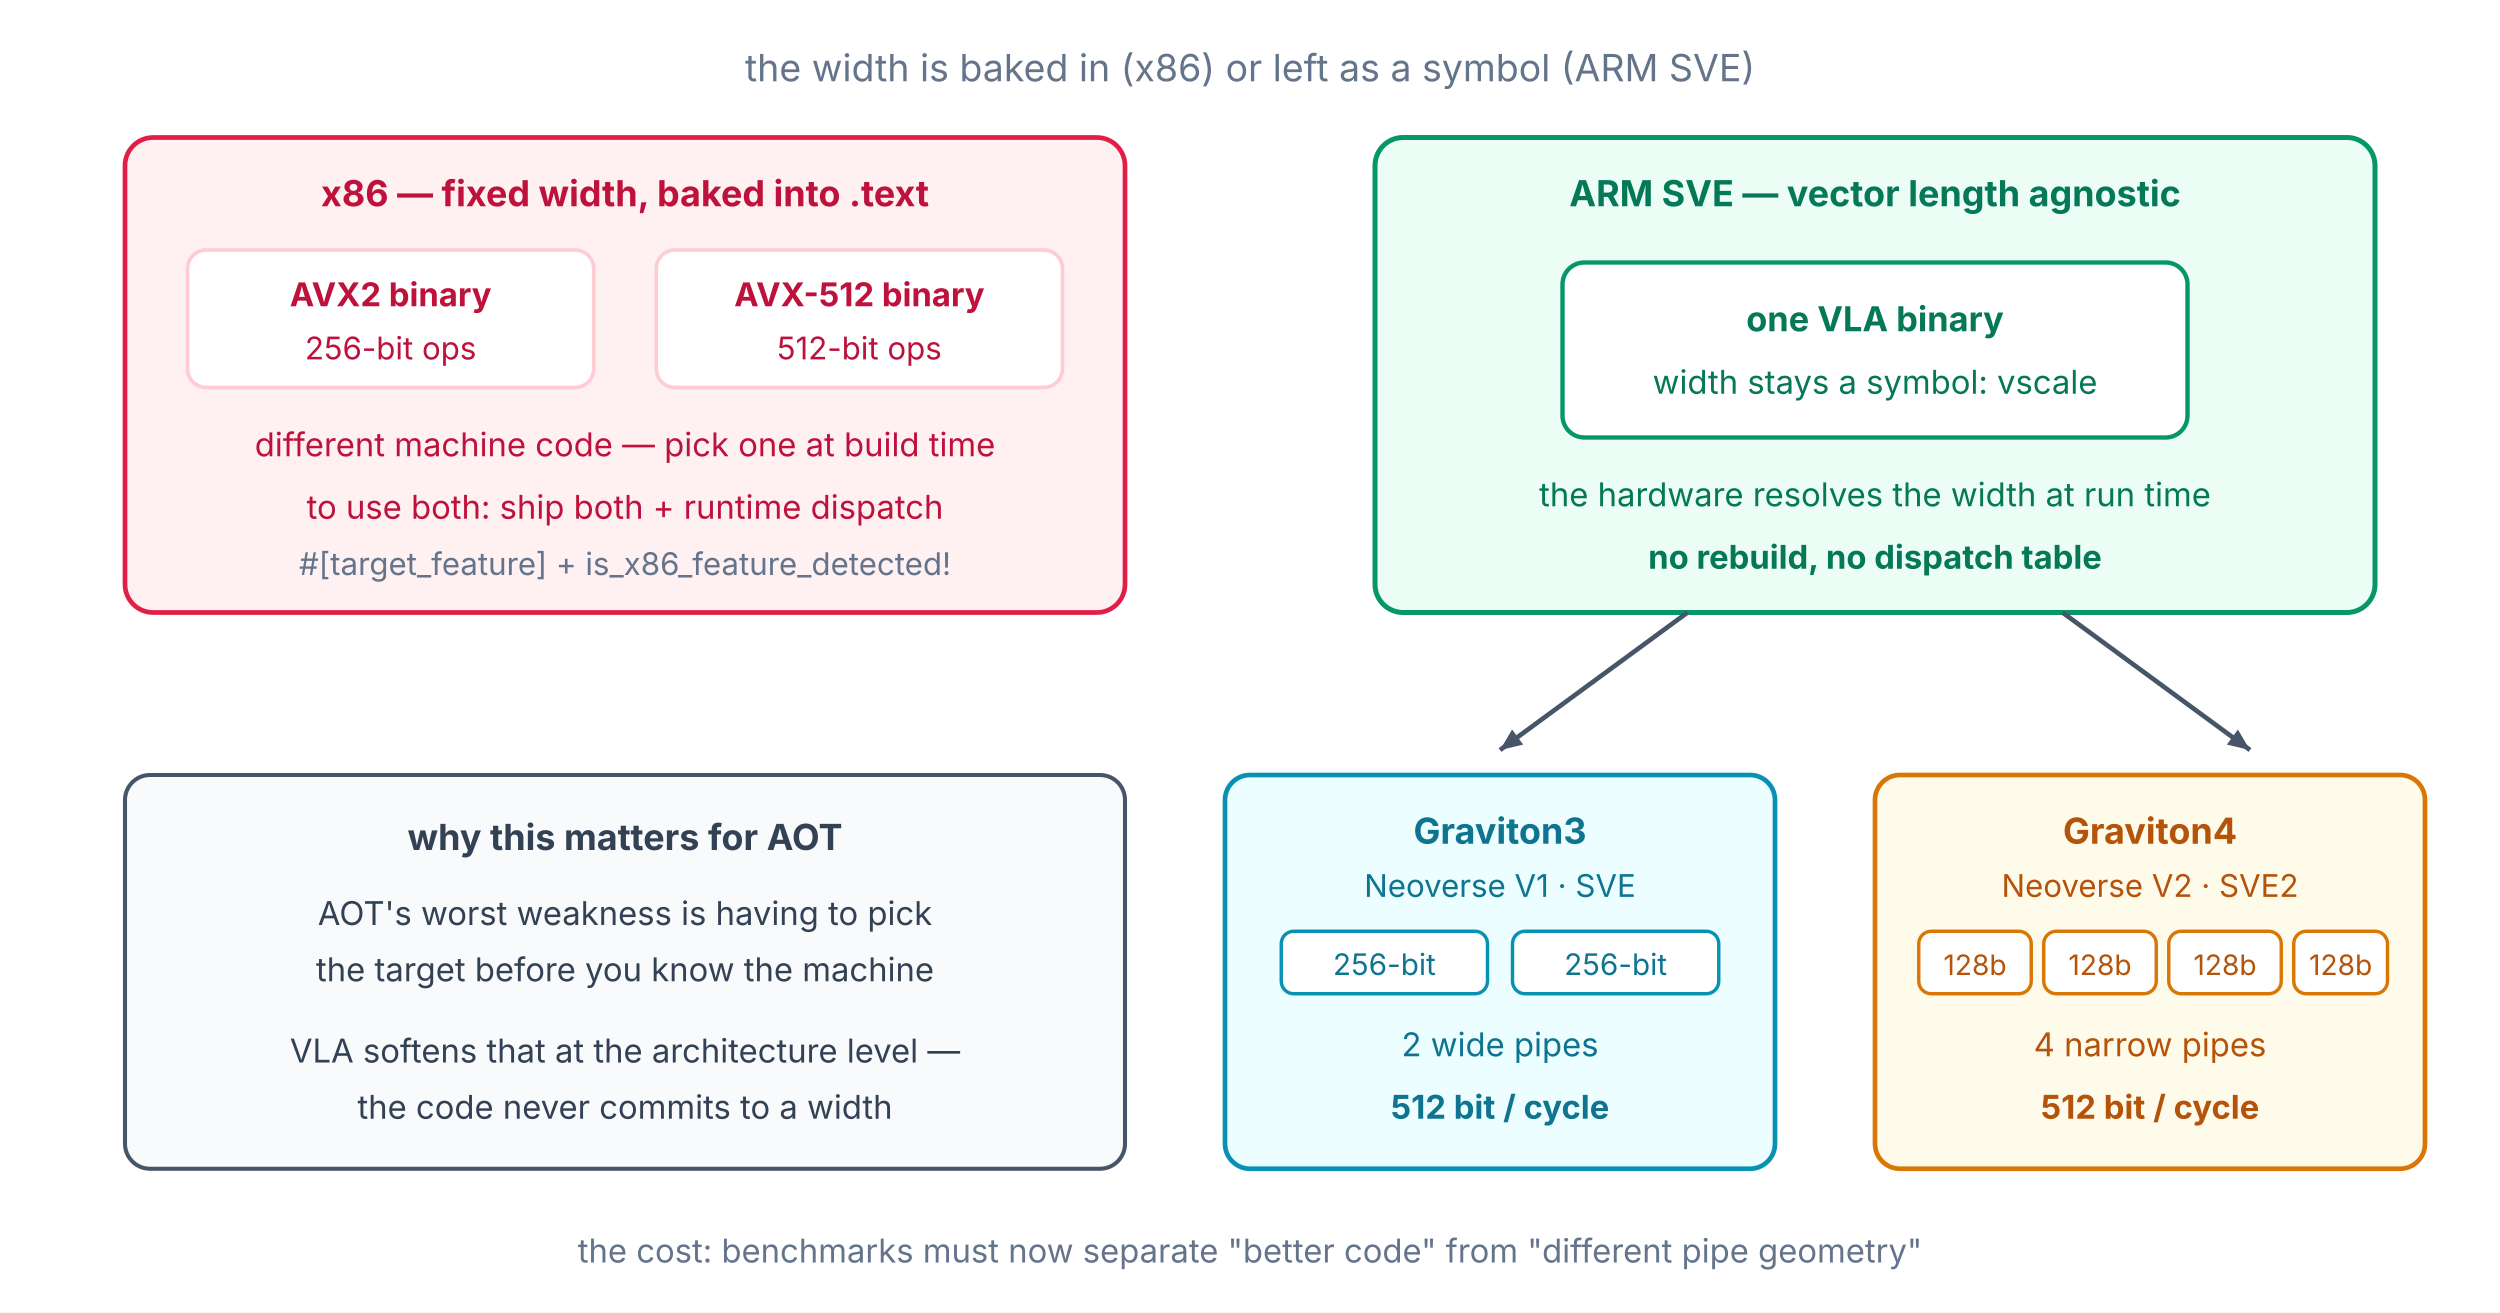
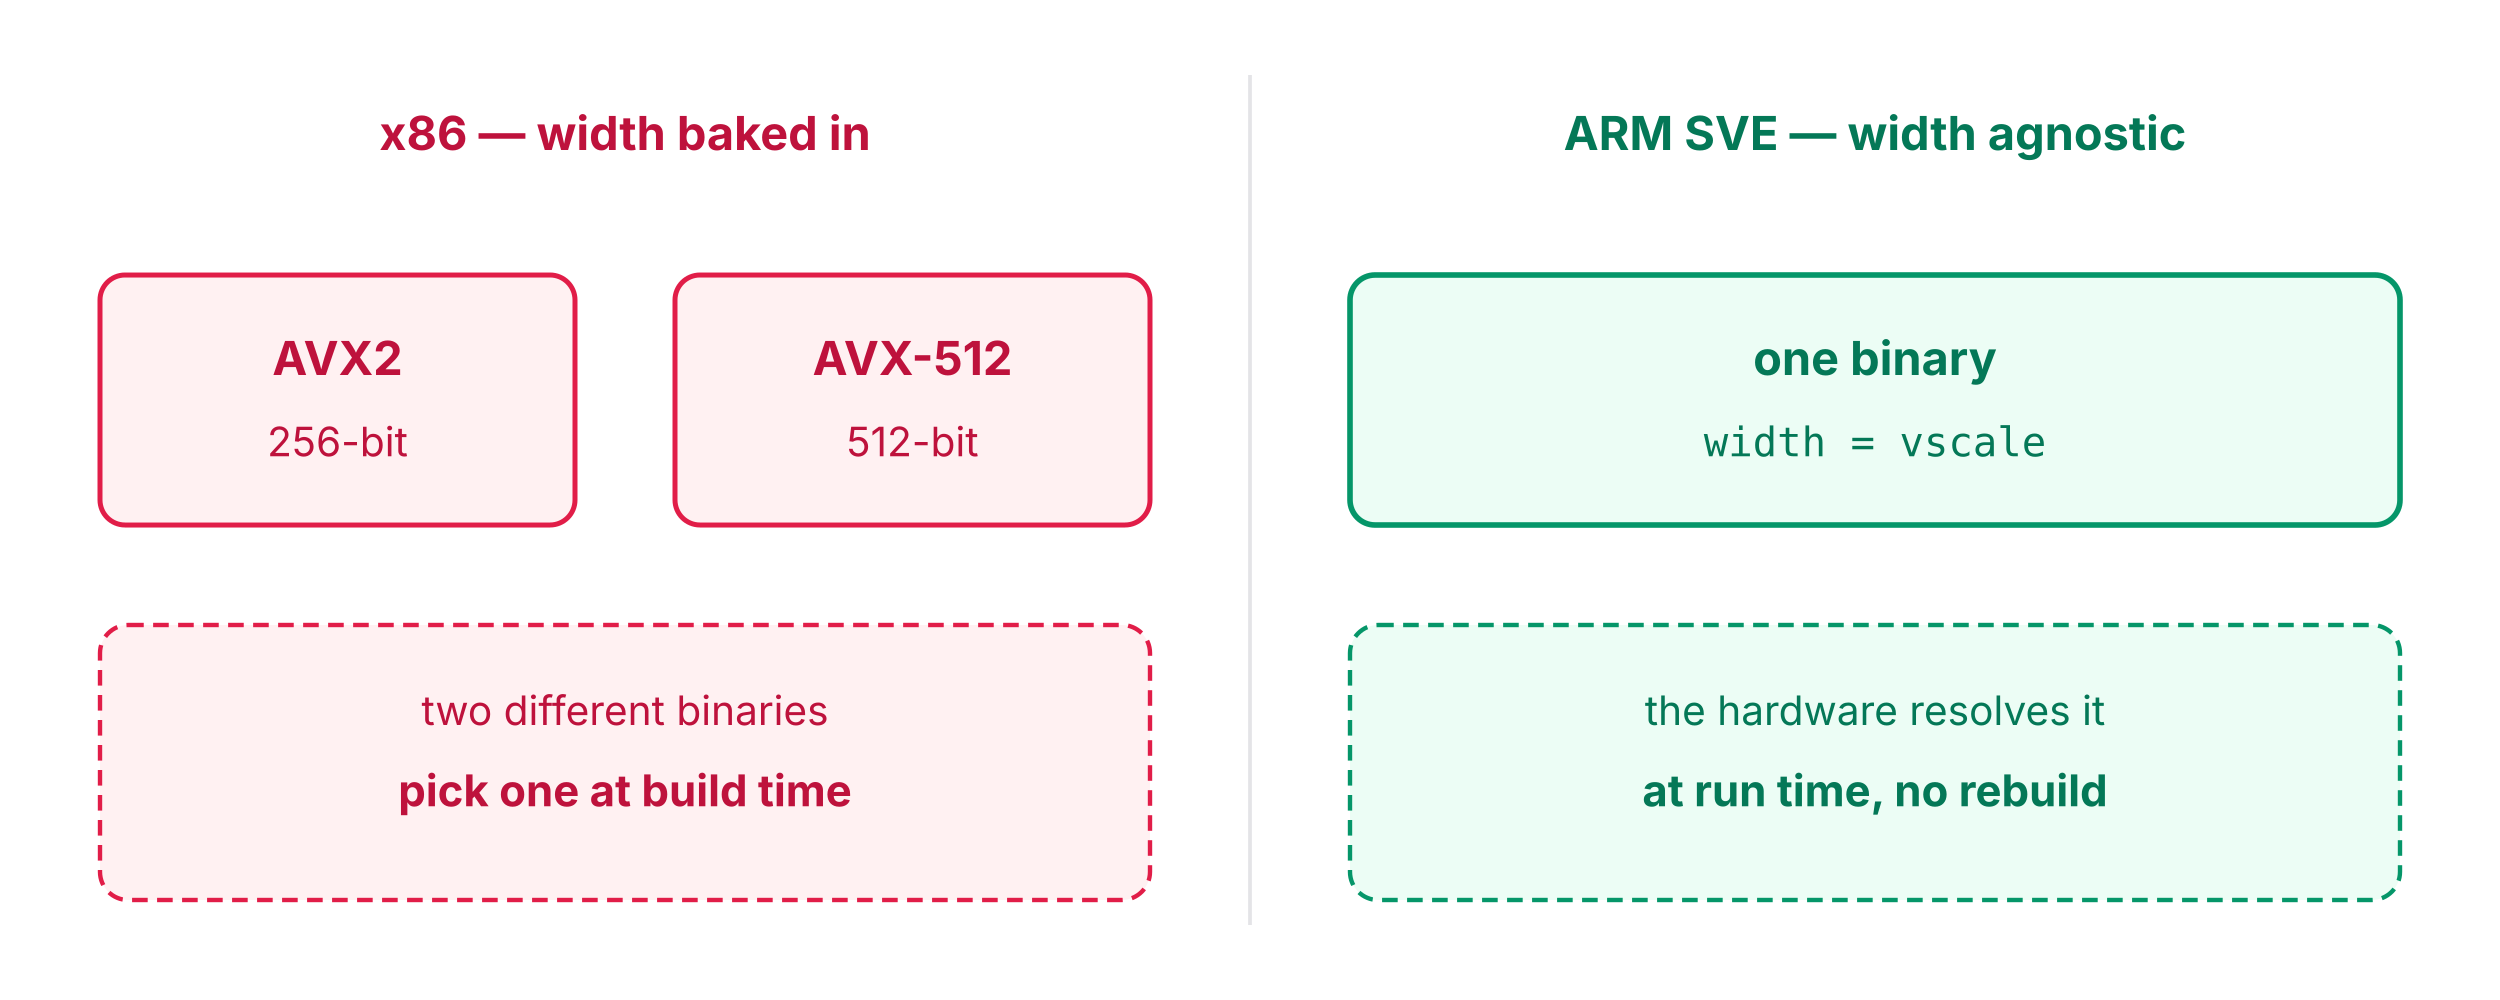
- <svg xmlns="http://www.w3.org/2000/svg" viewBox="0 0 800 420" role="img" aria-labelledby="t6 d6" font-family="Pretendard, ui-sans-serif, system-ui, -apple-system, sans-serif">
-   <defs>
-     <marker id="m6" markerWidth="10" markerHeight="10" refX="7" refY="3" orient="auto" markerUnits="userSpaceOnUse">
-       <path d="M0,0 L7,3 L0,6 Z" fill="#475569" />
-     </marker>
-   </defs>
-   <rect x="0" y="0" width="800" height="420" fill="#FFFFFF" />
-   <text x="400" y="26" text-anchor="middle" font-size="12" fill="#64748B">the width is baked in (x86) or left as a symbol (ARM SVE)</text>
-   <rect x="40" y="44" width="320" height="152" rx="9" fill="#FFF1F2" stroke="#E11D48" stroke-width="1.5" />
-   <text x="200" y="66" text-anchor="middle" font-size="11.5" font-weight="700" fill="#BE123C">x86 — fixed width, baked into .text</text>
-   <rect x="60" y="80" width="130" height="44" rx="6" fill="#FFFFFF" stroke="#FECDD3" stroke-width="1.2" />
-   <text x="125" y="98" text-anchor="middle" font-size="10.5" font-weight="700" fill="#BE123C">AVX2 binary</text>
-   <text x="125" y="115" text-anchor="middle" font-size="10" fill="#BE123C">256-bit ops</text>
-   <rect x="210" y="80" width="130" height="44" rx="6" fill="#FFFFFF" stroke="#FECDD3" stroke-width="1.2" />
-   <text x="275" y="98" text-anchor="middle" font-size="10.5" font-weight="700" fill="#BE123C">AVX-512 binary</text>
-   <text x="275" y="115" text-anchor="middle" font-size="10" fill="#BE123C">512-bit ops</text>
-   <text x="200" y="146" text-anchor="middle" font-size="10.5" fill="#BE123C">different machine code — pick one at build time</text>
-   <text x="200" y="166" text-anchor="middle" font-size="10.5" fill="#BE123C">to use both: ship both + runtime dispatch</text>
-   <text x="200" y="184" text-anchor="middle" font-size="10" fill="#64748B">#[target_feature] + is_x86_feature_detected!</text>
-   <rect x="440" y="44" width="320" height="152" rx="9" fill="#ECFDF5" stroke="#059669" stroke-width="1.6" />
-   <text x="600" y="66" text-anchor="middle" font-size="11.5" font-weight="700" fill="#047857">ARM SVE — vector length agnostic</text>
-   <rect x="500" y="84" width="200" height="56" rx="7" fill="#FFFFFF" stroke="#059669" stroke-width="1.4" />
-   <text x="600" y="106" text-anchor="middle" font-size="11" font-weight="700" fill="#047857">one VLA binary</text>
-   <text x="600" y="126" text-anchor="middle" font-size="10.5" fill="#047857">width stays a symbol: vscale</text>
-   <text x="600" y="162" text-anchor="middle" font-size="10.5" fill="#047857">the hardware resolves the width at run time</text>
-   <text x="600" y="182" text-anchor="middle" font-size="10.5" font-weight="700" fill="#047857">no rebuild, no dispatch table</text>
-   <line x1="540" y1="196" x2="480" y2="240" stroke="#475569" stroke-width="1.5" marker-end="url(#m6)" />
-   <line x1="660" y1="196" x2="720" y2="240" stroke="#475569" stroke-width="1.5" marker-end="url(#m6)" />
-   <rect x="392" y="248" width="176" height="126" rx="8" fill="#ECFEFF" stroke="#0891B2" stroke-width="1.5" />
-   <text x="480" y="270" text-anchor="middle" font-size="11.5" font-weight="700" fill="#0E7490">Graviton3</text>
-   <text x="480" y="287" text-anchor="middle" font-size="10" fill="#0E7490">Neoverse V1 · SVE</text>
-   <rect x="410" y="298" width="66" height="20" rx="4" fill="#FFFFFF" stroke="#0891B2" stroke-width="1.1" />
-   <text x="443" y="312" text-anchor="middle" font-size="9.5" fill="#0E7490">256-bit</text>
-   <rect x="484" y="298" width="66" height="20" rx="4" fill="#FFFFFF" stroke="#0891B2" stroke-width="1.1" />
-   <text x="517" y="312" text-anchor="middle" font-size="9.5" fill="#0E7490">256-bit</text>
-   <text x="480" y="338" text-anchor="middle" font-size="10.5" fill="#0E7490">2 wide pipes</text>
-   <text x="480" y="358" text-anchor="middle" font-size="10.5" font-weight="700" fill="#0E7490">512 bit / cycle</text>
-   <rect x="600" y="248" width="176" height="126" rx="8" fill="#FFFBEB" stroke="#D97706" stroke-width="1.5" />
-   <text x="688" y="270" text-anchor="middle" font-size="11.5" font-weight="700" fill="#B45309">Graviton4</text>
-   <text x="688" y="287" text-anchor="middle" font-size="10" fill="#B45309">Neoverse V2 · SVE2</text>
-   <rect x="614" y="298" width="36" height="20" rx="4" fill="#FFFFFF" stroke="#D97706" stroke-width="1.1" />
-   <text x="632" y="312" text-anchor="middle" font-size="9" fill="#B45309">128b</text>
-   <rect x="654" y="298" width="36" height="20" rx="4" fill="#FFFFFF" stroke="#D97706" stroke-width="1.1" />
-   <text x="672" y="312" text-anchor="middle" font-size="9" fill="#B45309">128b</text>
-   <rect x="694" y="298" width="36" height="20" rx="4" fill="#FFFFFF" stroke="#D97706" stroke-width="1.1" />
-   <text x="712" y="312" text-anchor="middle" font-size="9" fill="#B45309">128b</text>
-   <rect x="734" y="298" width="30" height="20" rx="4" fill="#FFFFFF" stroke="#D97706" stroke-width="1.1" />
-   <text x="749" y="312" text-anchor="middle" font-size="9" fill="#B45309">128b</text>
-   <text x="688" y="338" text-anchor="middle" font-size="10.5" fill="#B45309">4 narrow pipes</text>
-   <text x="688" y="358" text-anchor="middle" font-size="10.5" font-weight="700" fill="#B45309">512 bit / cycle</text>
-   <rect x="40" y="248" width="320" height="126" rx="8" fill="#F8FAFC" stroke="#475569" stroke-width="1.3" />
-   <text x="200" y="272" text-anchor="middle" font-size="11.5" font-weight="700" fill="#334155">why this matters for AOT</text>
-   <text x="200" y="296" text-anchor="middle" font-size="10.5" fill="#334155">AOT's worst weakness is having to pick</text>
-   <text x="200" y="314" text-anchor="middle" font-size="10.5" fill="#334155">the target before you know the machine</text>
-   <text x="200" y="340" text-anchor="middle" font-size="10.5" fill="#334155">VLA softens that at the architecture level —</text>
-   <text x="200" y="358" text-anchor="middle" font-size="10.5" fill="#334155">the code never commits to a width</text>
-   <text x="400" y="404" text-anchor="middle" font-size="10.5" fill="#64748B">the cost: benchmarks must now separate "better code" from "different pipe geometry"</text>
+ <svg xmlns="http://www.w3.org/2000/svg" viewBox="0 0 800 320" role="img" aria-labelledby="t7 d7" font-family="Pretendard, ui-sans-serif, system-ui, -apple-system, sans-serif">
+   <rect x="0" y="0" width="800" height="320" fill="#FFFFFF" />
+   <line x1="400" y1="24" x2="400" y2="296" stroke="#E4E4E7" stroke-width="1.2" />
+   <text x="200" y="48" text-anchor="middle" font-size="15" font-weight="700" fill="#BE123C">x86 — width baked in</text>
+   <text x="600" y="48" text-anchor="middle" font-size="15" font-weight="700" fill="#047857">ARM SVE — width agnostic</text>
+   <rect x="32" y="88" width="152" height="80" rx="8" fill="#FFF1F2" stroke="#E11D48" stroke-width="1.6" />
+   <text x="108" y="120" text-anchor="middle" font-size="15" font-weight="700" fill="#BE123C">AVX2</text>
+   <text x="108" y="146" text-anchor="middle" font-size="13" fill="#BE123C">256-bit</text>
+   <rect x="216" y="88" width="152" height="80" rx="8" fill="#FFF1F2" stroke="#E11D48" stroke-width="1.6" />
+   <text x="292" y="120" text-anchor="middle" font-size="15" font-weight="700" fill="#BE123C">AVX-512</text>
+   <text x="292" y="146" text-anchor="middle" font-size="13" fill="#BE123C">512-bit</text>
+   <rect x="32" y="200" width="336" height="88" rx="9" fill="#FFF1F2" stroke="#E11D48" stroke-width="1.4" stroke-dasharray="5 3" />
+   <text x="200" y="232" text-anchor="middle" font-size="13" fill="#BE123C">two different binaries</text>
+   <text x="200" y="258" text-anchor="middle" font-size="14" font-weight="700" fill="#BE123C">pick one at build time</text>
+   <rect x="432" y="88" width="336" height="80" rx="8" fill="#ECFDF5" stroke="#059669" stroke-width="1.8" />
+   <text x="600" y="120" text-anchor="middle" font-size="15" font-weight="700" fill="#047857">one binary</text>
+   <text x="600" y="146" text-anchor="middle" font-size="13" fill="#047857" font-family="ui-monospace, monospace">width = vscale</text>
+   <rect x="432" y="200" width="336" height="88" rx="9" fill="#ECFDF5" stroke="#059669" stroke-width="1.4" stroke-dasharray="5 3" />
+   <text x="600" y="232" text-anchor="middle" font-size="13" fill="#047857">the hardware resolves it</text>
+   <text x="600" y="258" text-anchor="middle" font-size="14" font-weight="700" fill="#047857">at run time, no rebuild</text>
</svg>
